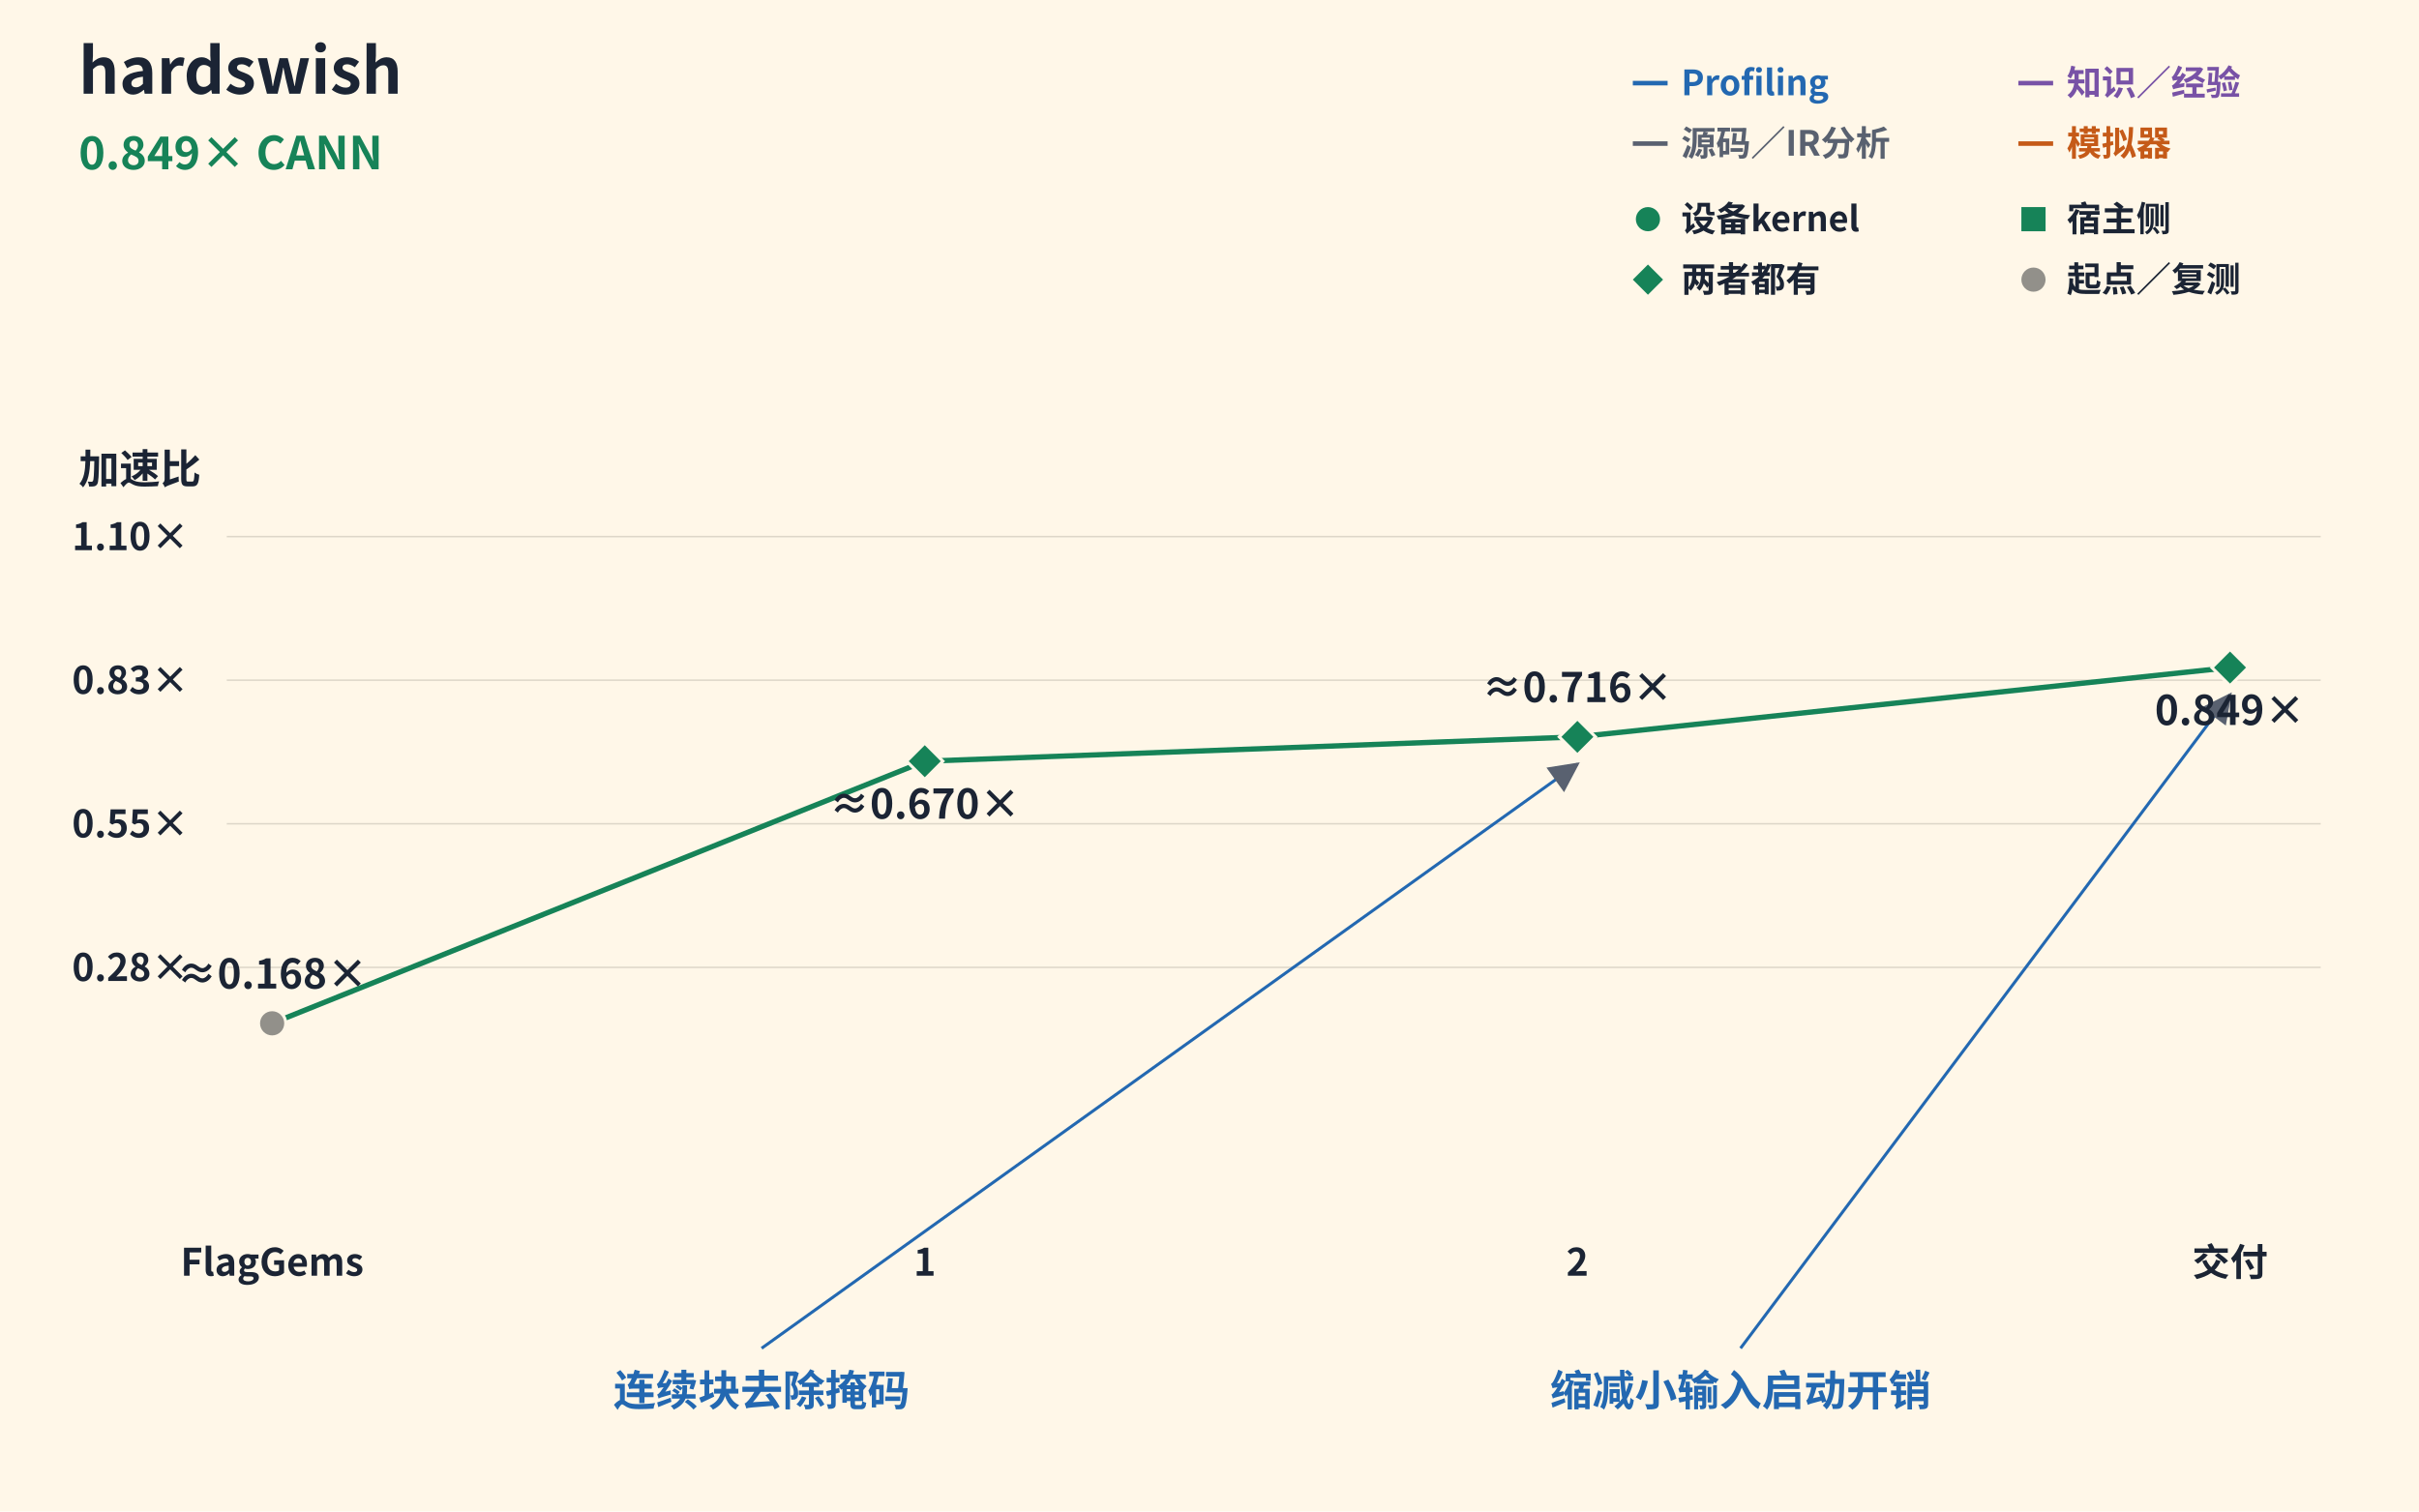
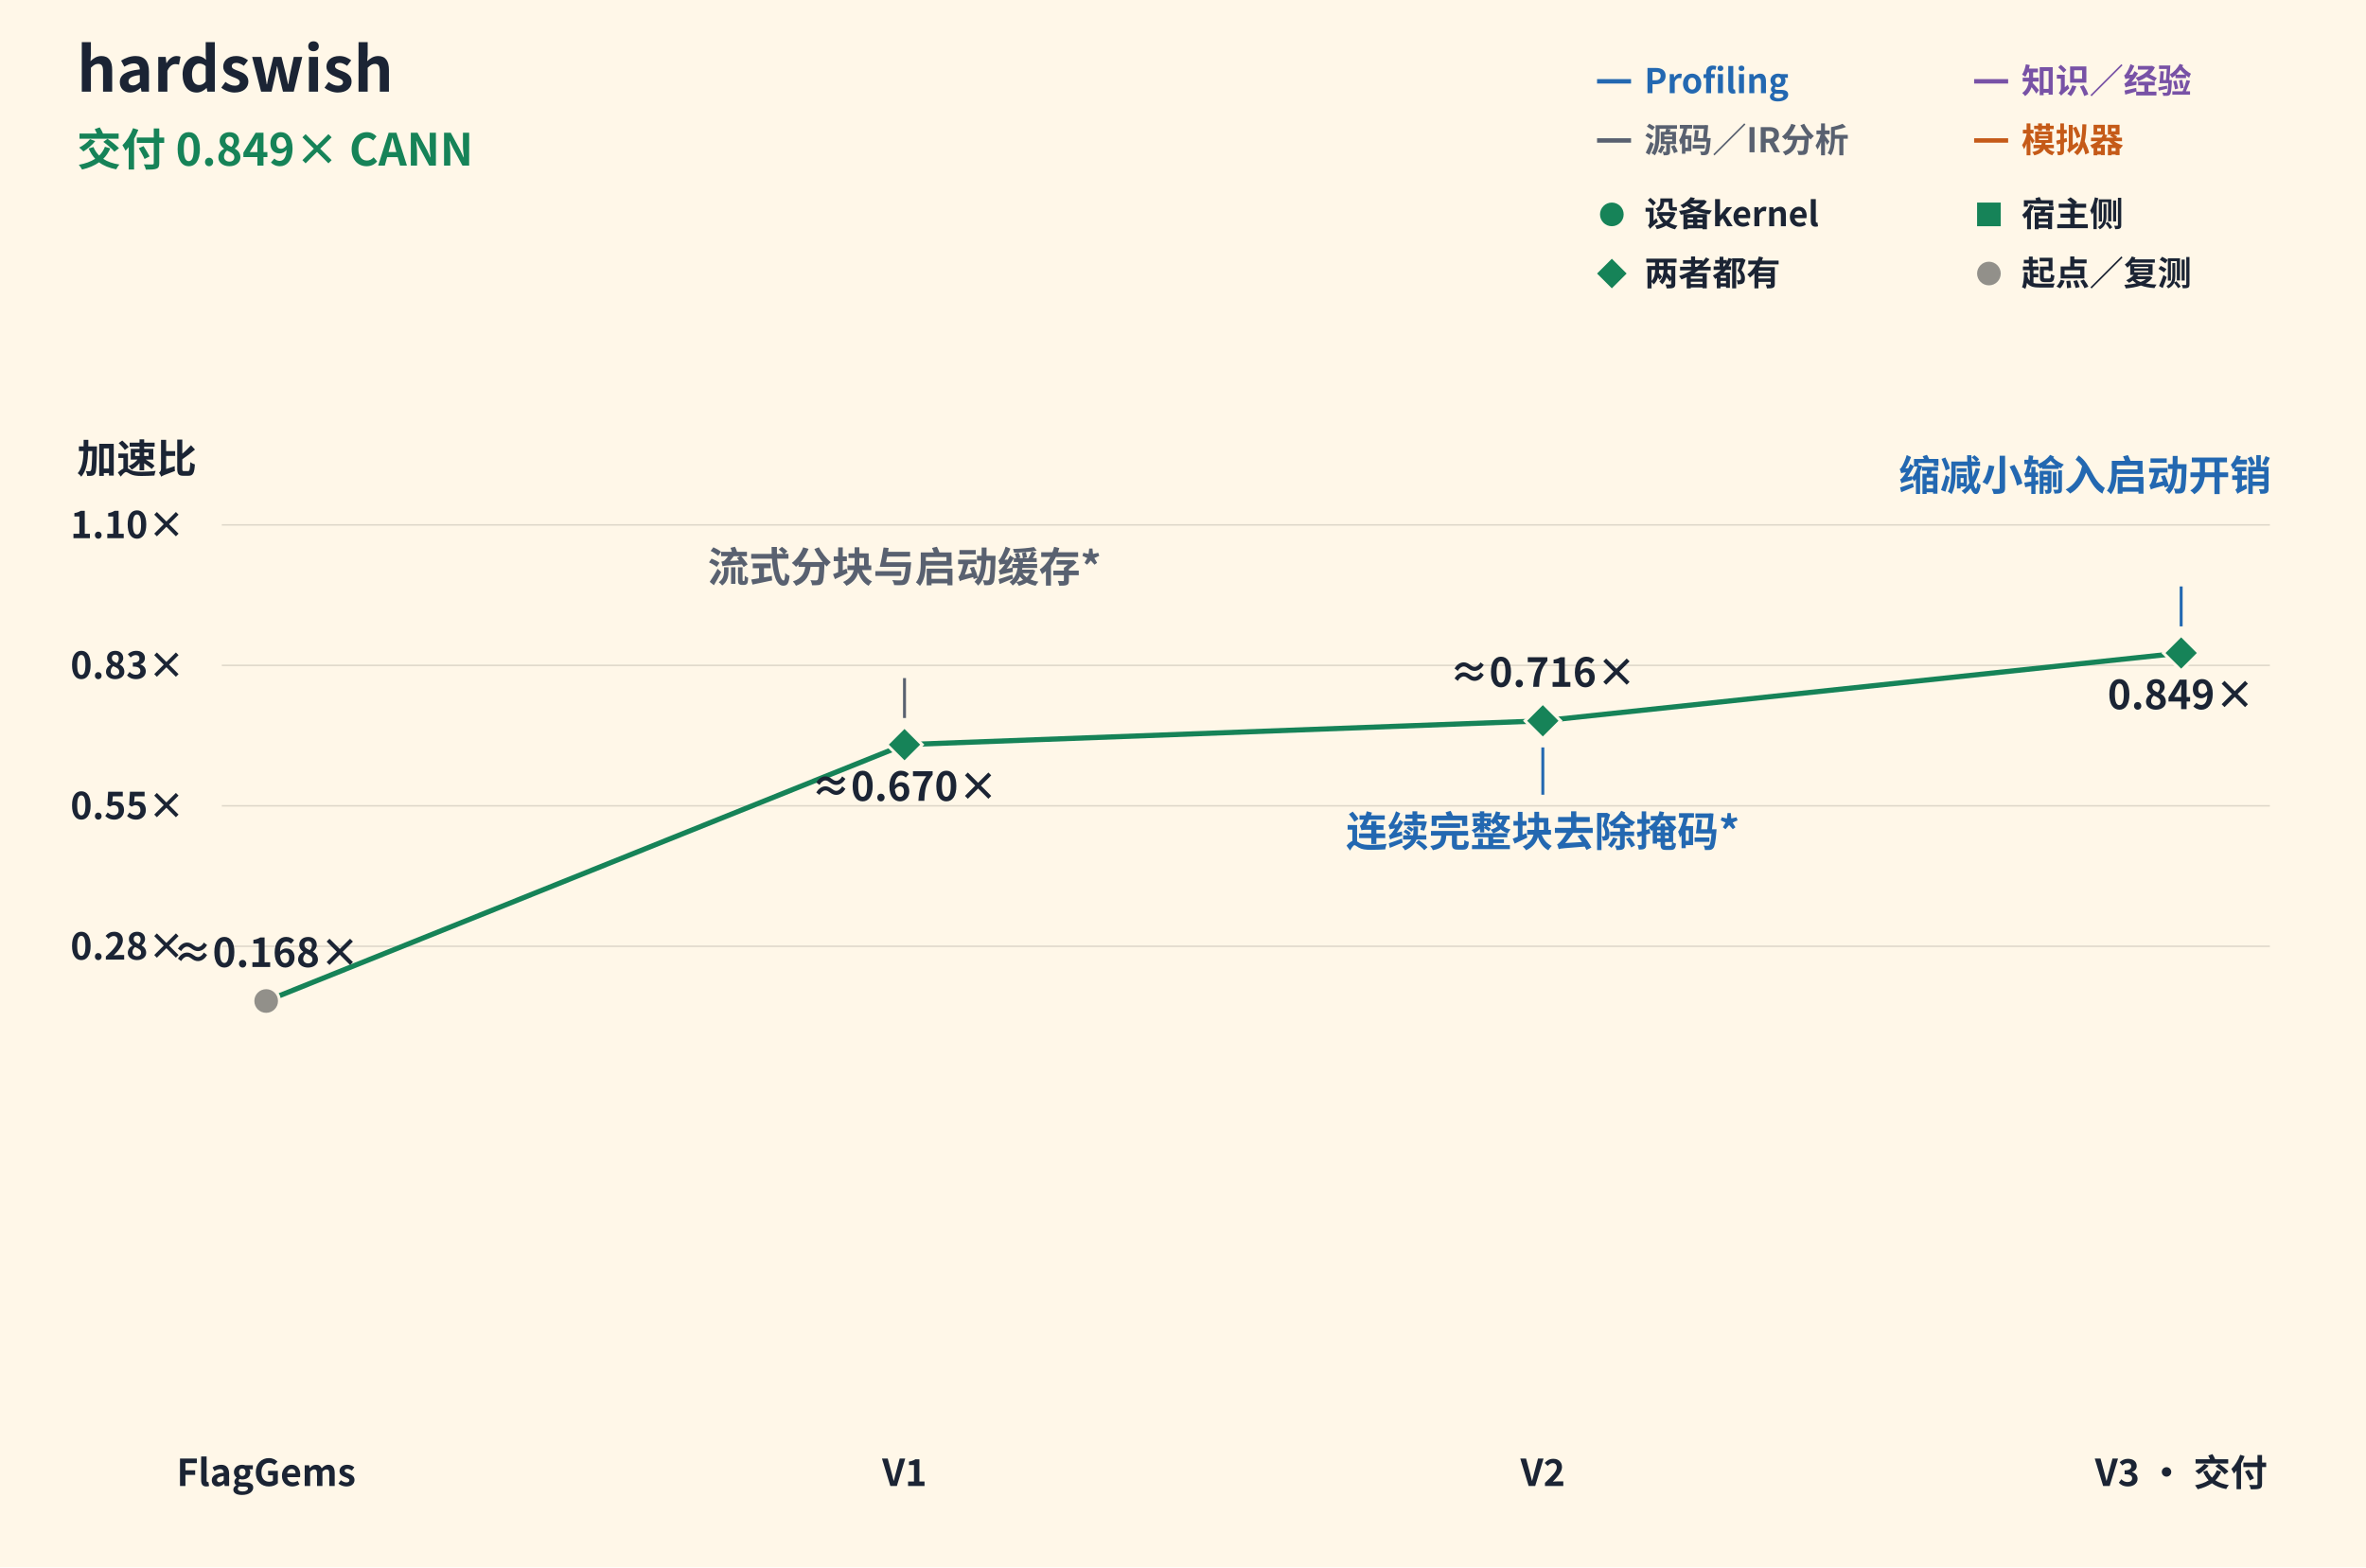
- <svg xmlns="http://www.w3.org/2000/svg" width="1600" height="1000" viewBox="0 0 1600 1000">
-   <rect width="1600" height="1000" fill="#fff7e8" />
+ <svg xmlns="http://www.w3.org/2000/svg" width="1600" height="1060" viewBox="0 0 1600 1060">
+   <rect width="1600" height="1060" fill="#fff7e8" />
  <defs>
    <marker id="arr" markerWidth="10" markerHeight="10" refX="9" refY="5" orient="auto">
      <path d="M0 0L10 5L0 10Z" fill="#596170" />
    </marker>
  </defs>
  <g font-family="Microsoft YaHei,Noto Sans CJK SC,sans-serif">
    <text x="52.00" y="62.00" font-size="42" fill="#1b2434" text-anchor="start" font-weight="700">hardswish</text>
-     <text x="52.00" y="112.00" font-size="30" fill="#168358" text-anchor="start" font-weight="700">0.849× CANN</text>
+     <text x="52.00" y="112.00" font-size="30" fill="#168358" text-anchor="start" font-weight="700">交付 0.849× CANN</text>
    <line x1="1080" y1="55" x2="1103" y2="55" stroke="#2368b1" stroke-width="3" />
    <text x="1112.00" y="63.00" font-size="23" fill="#2368b1" text-anchor="start" font-weight="700">Profiling</text>
    <line x1="1335" y1="55" x2="1358" y2="55" stroke="#7852a6" stroke-width="3" />
    <text x="1367.00" y="63.00" font-size="23" fill="#7852a6" text-anchor="start" font-weight="700">知识／经验</text>
    <line x1="1080" y1="95" x2="1103" y2="95" stroke="#596170" stroke-width="3" />
    <text x="1112.00" y="103.00" font-size="23" fill="#596170" text-anchor="start" font-weight="700">源码／IR分析</text>
    <line x1="1335" y1="95" x2="1358" y2="95" stroke="#c55a18" stroke-width="3" />
    <text x="1367.00" y="103.00" font-size="23" fill="#c55a18" text-anchor="start" font-weight="700">模拟器</text>
    <circle cx="1090" cy="145" r="8" fill="#168358" />
    <text x="1112.00" y="153.00" font-size="23" fill="#1b2434" text-anchor="start" font-weight="700">设备kernel</text>
    <rect x="1337" y="137" width="16" height="16" fill="#168358" />
    <text x="1367.00" y="153.00" font-size="23" fill="#1b2434" text-anchor="start" font-weight="700">宿主侧</text>
    <path d="M1090 175L1100 185L1090 195L1080 185Z" fill="#168358" />
    <text x="1112.00" y="193.00" font-size="23" fill="#1b2434" text-anchor="start" font-weight="700">两者都有</text>
    <circle cx="1345" cy="185" r="8" fill="#92908a" />
    <text x="1367.00" y="193.00" font-size="23" fill="#1b2434" text-anchor="start" font-weight="700">起点／复测</text>
    <text x="52.00" y="320.00" font-size="27" fill="#1b2434" text-anchor="start" font-weight="700">加速比</text>
    <line x1="150" y1="640.00" x2="1535" y2="640.00" stroke="#ded7c9" />
    <text x="125.00" y="649.00" font-size="25" fill="#1b2434" text-anchor="end" font-weight="700">0.28×</text>
    <line x1="150" y1="545.00" x2="1535" y2="545.00" stroke="#ded7c9" />
    <text x="125.00" y="554.00" font-size="25" fill="#1b2434" text-anchor="end" font-weight="700">0.55×</text>
    <line x1="150" y1="450.00" x2="1535" y2="450.00" stroke="#ded7c9" />
    <text x="125.00" y="459.00" font-size="25" fill="#1b2434" text-anchor="end" font-weight="700">0.83×</text>
    <line x1="150" y1="355.00" x2="1535" y2="355.00" stroke="#ded7c9" />
    <text x="125.00" y="364.00" font-size="25" fill="#1b2434" text-anchor="end" font-weight="700">1.10×</text>
    <path class="connection" d="M180.00 677.01 L611.67 503.61" stroke="#168358" stroke-width="3.5" fill="none" />
    <path class="connection" d="M611.67 503.61 L1043.33 487.50" stroke="#168358" stroke-width="3.5" fill="none" />
    <path class="connection" d="M1043.33 487.50 L1475.00 441.63" stroke="#168358" stroke-width="3.5" fill="none" />
-     <text x="503.75" y="930.00" font-size="28" fill="#2368b1" text-anchor="middle" font-weight="700">连续块去除掩码</text>
-     <path d="M503.75 892L1043.33 505.50" stroke="#2368b1" stroke-width="2" fill="none" marker-end="url(#arr)" />
-     <text x="1151.25" y="930.00" font-size="28" fill="#2368b1" text-anchor="middle" font-weight="700">缩减小输入启动开销</text>
-     <path d="M1151.25 892L1475.00 459.63" stroke="#2368b1" stroke-width="2" fill="none" marker-end="url(#arr)" />
+     <g class="attribution">
+       <text x="611.67" y="393.61" font-size="28" fill="#596170" text-anchor="middle" font-weight="700">流式分块与启动缓存*</text>
+       <path d="M611.67 458.61L611.67 485.61" stroke="#596170" stroke-width="2" fill="none" />
+     </g>
+     <g class="attribution">
+       <text x="1043.33" y="572.50" font-size="28" fill="#2368b1" text-anchor="middle" font-weight="700">连续完整块去除掩码*</text>
+       <path d="M1043.33 537.50L1043.33 505.50" stroke="#2368b1" stroke-width="2" fill="none" />
+     </g>
+     <g class="attribution">
+       <text x="1410.00" y="331.63" font-size="28" fill="#2368b1" text-anchor="middle" font-weight="700">缩减小输入启动开销</text>
+       <path d="M1475.00 396.63L1475.00 423.63" stroke="#2368b1" stroke-width="2" fill="none" />
+     </g>
    <g class="node" data-id="10ada173e49cca10">
      <circle cx="180.0" cy="677.01" r="9" fill="#92908a" stroke="#fff7e8" stroke-width="2" />
      <text x="180.00" y="654.01" font-size="27" fill="#1b2434" text-anchor="middle" font-weight="700">≈0.168×</text>
-       <text x="180.00" y="844.00" font-size="25" fill="#1b2434" text-anchor="middle" font-weight="700">FlagGems</text>
+       <text x="180.00" y="1005.00" font-size="25" fill="#1b2434" text-anchor="middle" font-weight="700">FlagGems</text>
    </g>
    <g class="node" data-id="c5bfebab76192e65">
      <path d="M611.667 491.606L623.667 503.606L611.667 515.606L599.667 503.606Z" fill="#168358" stroke="#fff7e8" stroke-width="2" />
      <text x="611.67" y="541.61" font-size="27" fill="#1b2434" text-anchor="middle" font-weight="700">≈0.670×</text>
-       <text x="611.67" y="844.00" font-size="25" fill="#1b2434" text-anchor="middle" font-weight="700">1</text>
+       <text x="611.67" y="1005.00" font-size="25" fill="#1b2434" text-anchor="middle" font-weight="700">V1</text>
    </g>
    <g class="node" data-id="19b0bdde61333f81">
      <path d="M1043.333 475.497L1055.333 487.497L1043.333 499.497L1031.333 487.497Z" fill="#168358" stroke="#fff7e8" stroke-width="2" />
      <text x="1043.33" y="464.50" font-size="27" fill="#1b2434" text-anchor="middle" font-weight="700">≈0.716×</text>
-       <text x="1043.33" y="844.00" font-size="25" fill="#1b2434" text-anchor="middle" font-weight="700">2</text>
+       <text x="1043.33" y="1005.00" font-size="25" fill="#1b2434" text-anchor="middle" font-weight="700">V2</text>
    </g>
    <g class="node" data-id="5ce322055d1c1adc">
      <path d="M1475.0 429.634L1487.0 441.634L1475.0 453.634L1463.0 441.634Z" fill="#168358" stroke="#fff7e8" stroke-width="2" />
      <text x="1475.00" y="479.63" font-size="27" fill="#1b2434" text-anchor="middle" font-weight="700">0.849×</text>
-       <text x="1475.00" y="844.00" font-size="25" fill="#1b2434" text-anchor="middle" font-weight="700">交付</text>
+       <text x="1475.00" y="1005.00" font-size="25" fill="#1b2434" text-anchor="middle" font-weight="700">V3 · 交付</text>
    </g>
  </g>
</svg>
